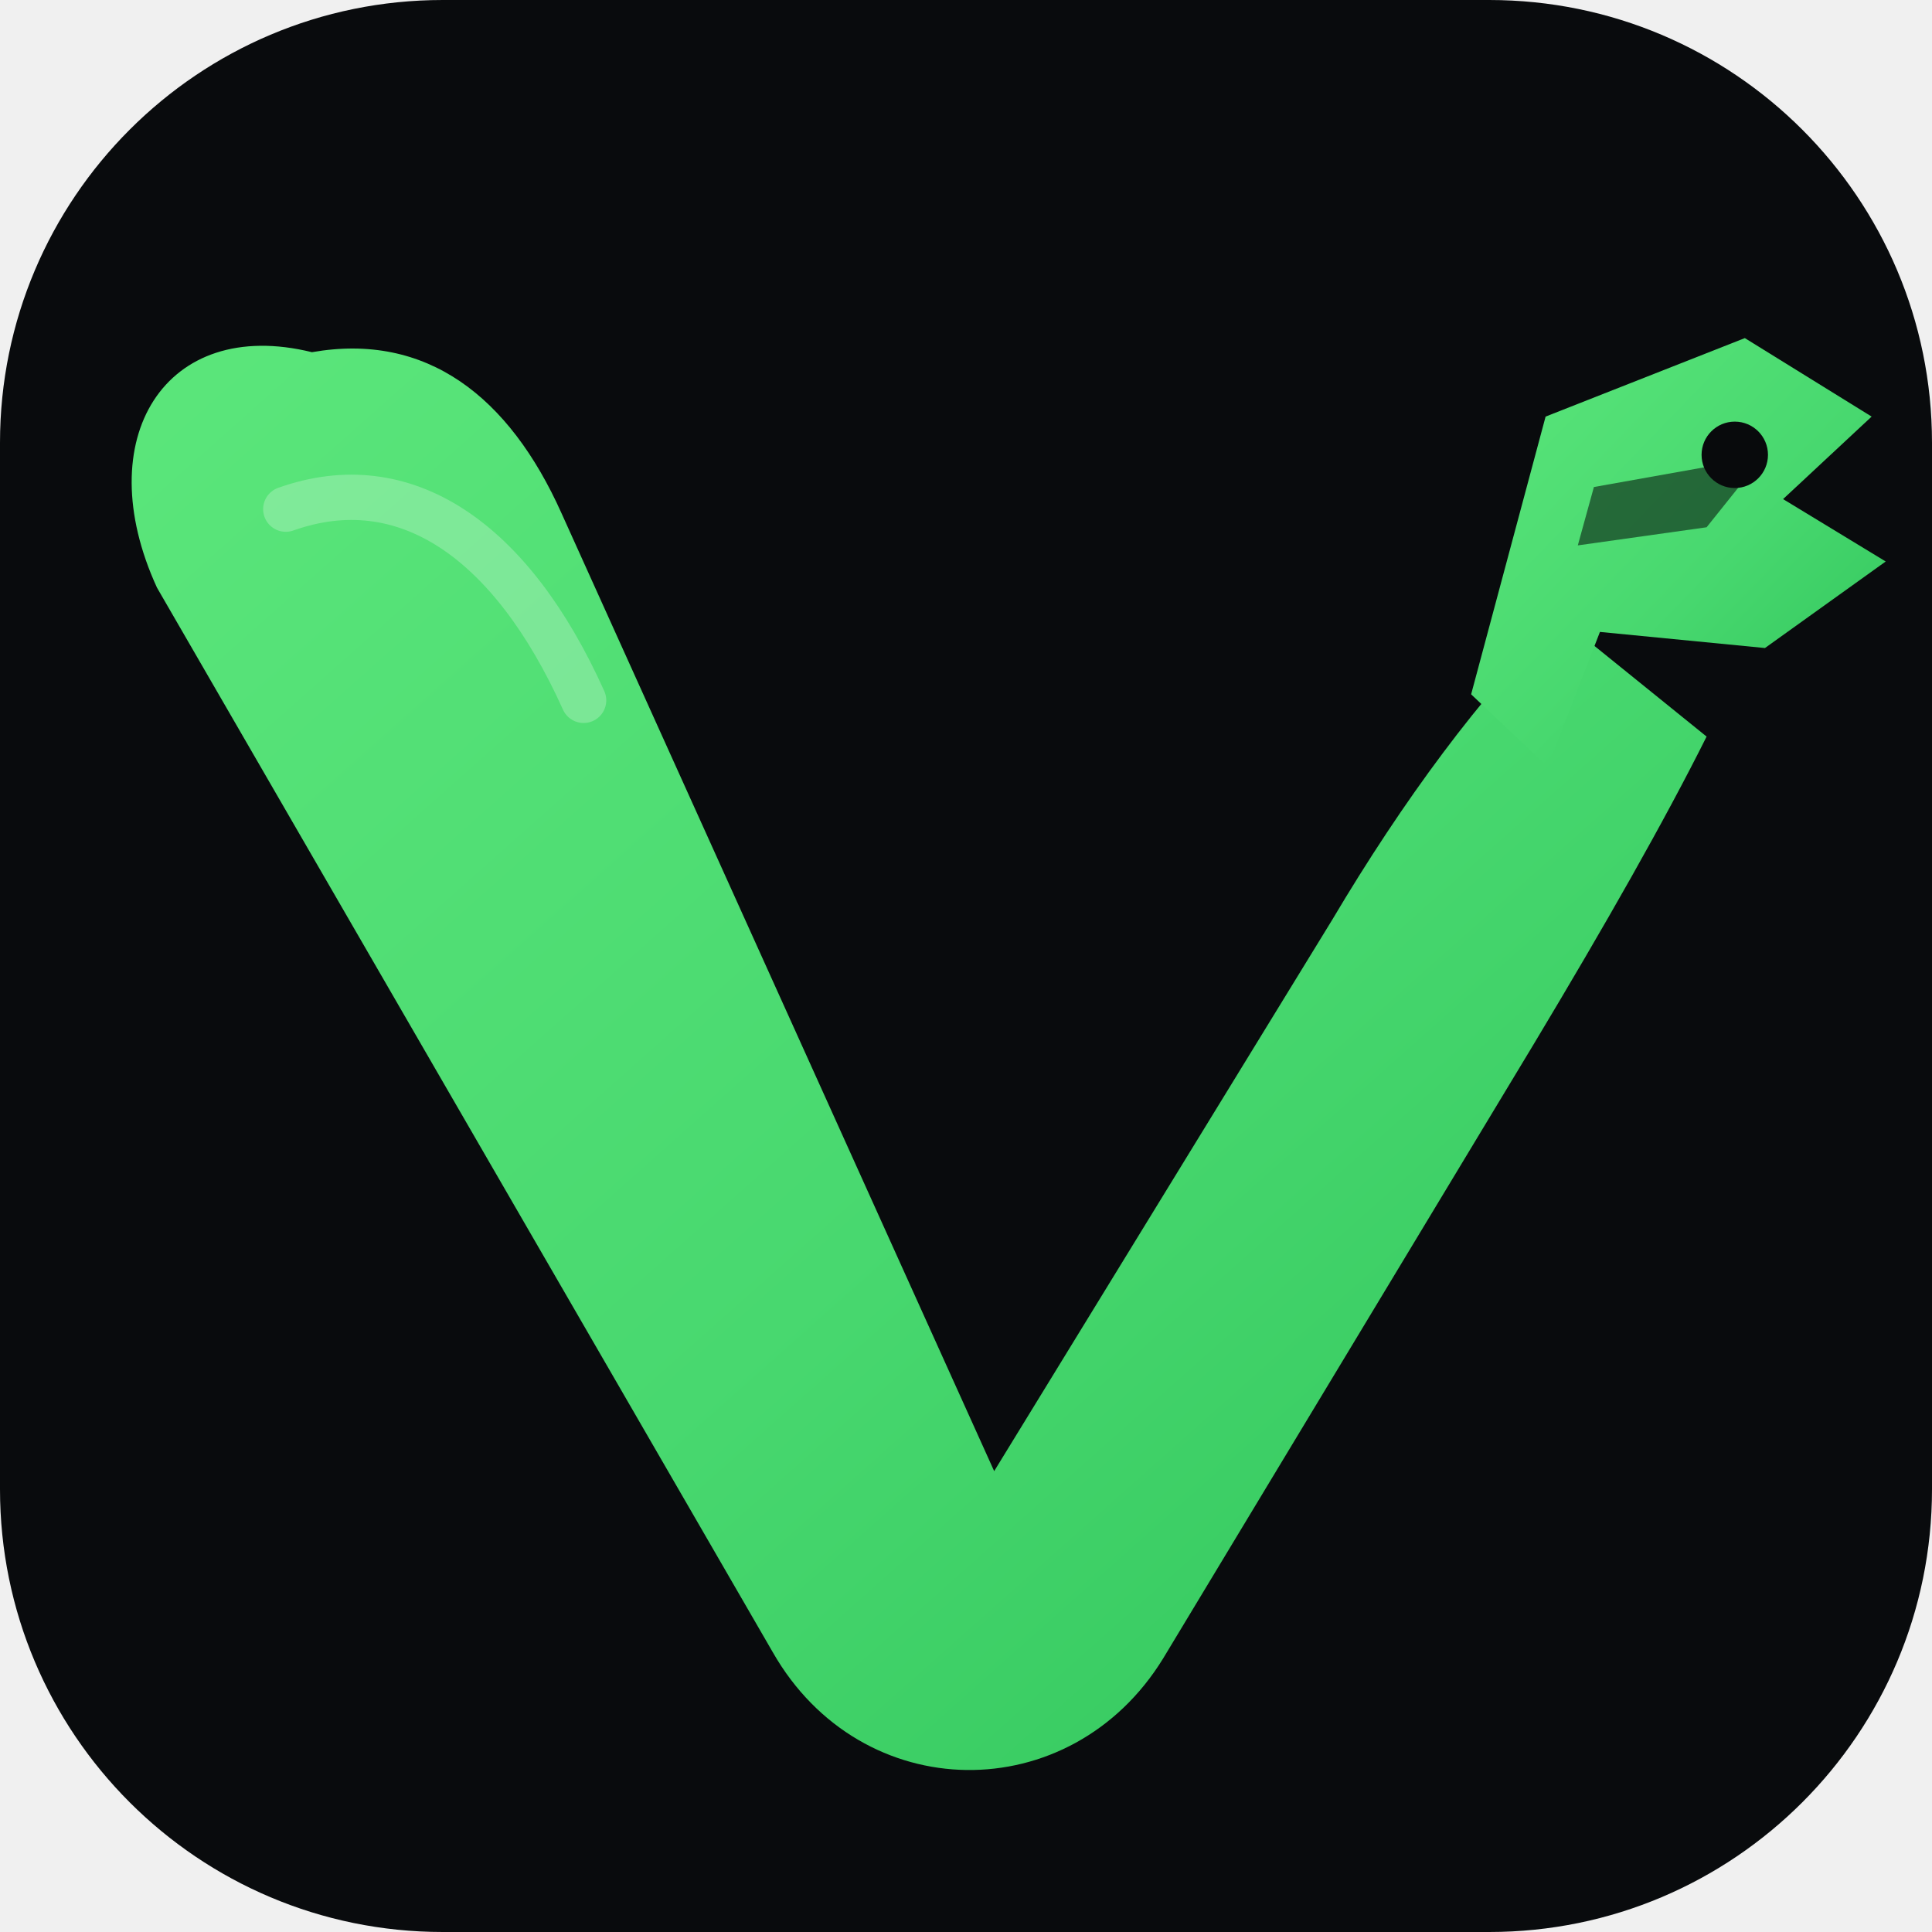
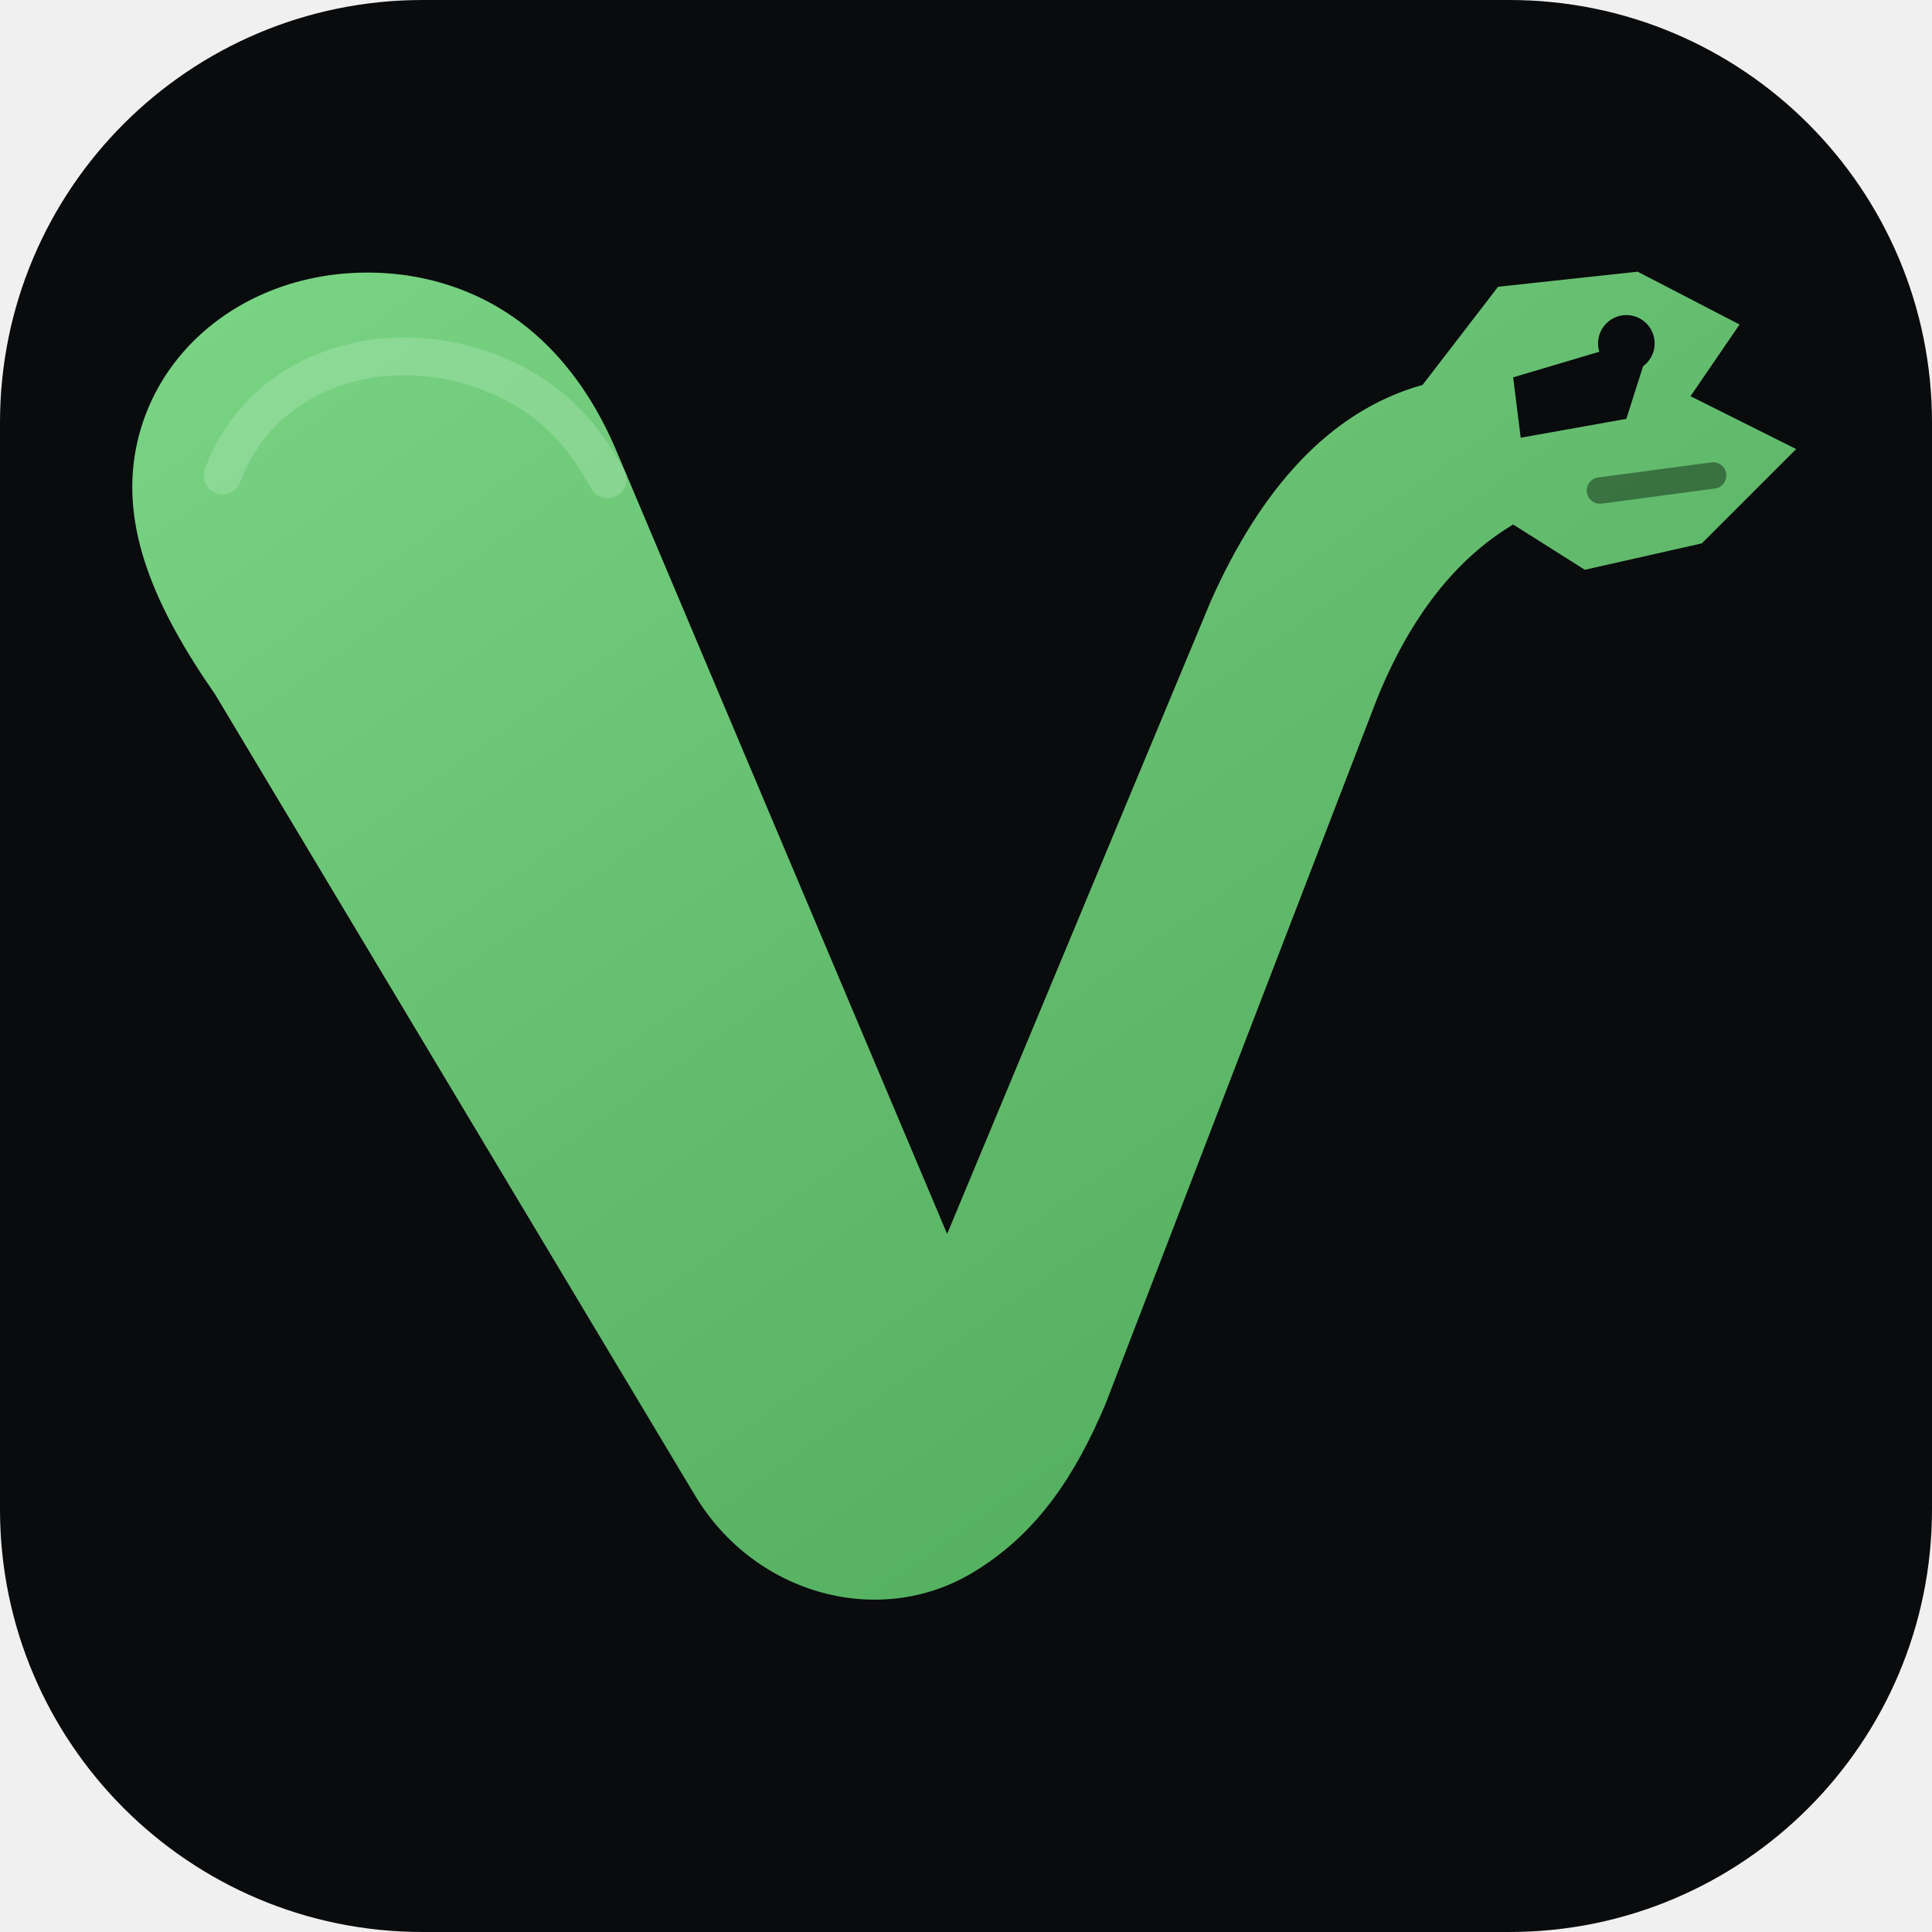
- <svg xmlns="http://www.w3.org/2000/svg" width="1024" height="1024" viewBox="0 0 96 96" role="img" aria-label="VARANGYM">
+ <svg xmlns="http://www.w3.org/2000/svg" width="1024" height="1024" viewBox="0 0 512 512" role="img" aria-label="VARANGYM">
  <defs>
-     <linearGradient id="g" x1="0" y1="0" x2="1" y2="1">
-       <stop offset="0" stop-color="#5BE67B" />
-       <stop offset=".55" stop-color="#48D86F" />
-       <stop offset="1" stop-color="#2FC45A" />
+     <linearGradient id="g" x1=".05" y1="0" x2=".95" y2="1">
+       <stop offset="0" stop-color="#79D484" />
+       <stop offset=".52" stop-color="#62BB6C" />
+       <stop offset="1" stop-color="#49A957" />
    </linearGradient>
  </defs>
-   <rect width="96" height="96" rx="22" fill="#090b0d" />
-   <path d="M15.5 17.5C8.2 15.7 4.4 21.8 7.8 29.2L38.4 82.1C42.8 89.8 53.2 89.9 57.8 82.4L76.2 51.9C79.8 45.9 82.7 40.8 84.8 36.6L77.5 30.7C73.6 34.5 69.7 39.8 66.2 45.7L49.4 73.1L27.9 25.5C25.3 19.7 21.2 16.5 15.5 17.5Z" fill="url(#g)" />
-   <path d="M73.1 34.5L76.8 20.7L86.7 16.8L93 20.7L88.6 24.8L93.7 27.9L87.7 32.2L79.5 31.4L76.9 38.1Z" fill="url(#g)" />
-   <path d="M79.2 24.2L87.6 22.7L84.8 26.2L78.4 27.1Z" fill="#12381f" opacity=".7" />
-   <circle cx="86.2" cy="22.6" r="1.65" fill="#080a0c" />
-   <path d="M14.2 25.3C20.1 23.2 25.4 26.8 29 34.8" fill="none" stroke="#fff" stroke-opacity=".24" stroke-width="2.25" stroke-linecap="round" />
+   <rect width="512" height="512" rx="112" fill="#090b0d" />
+   <path fill="url(#g)" d="M108 73C73 68 42 88 36 119C32 140 41 161 57 184L184 396C200 423 234 432 259 416C275 406 285 391 293 372L365 185C374 163 386 148 401 139L420 151L451 144L476 119L448 105L461 86L434 72L397 76L377 102C352 109 334 130 321 159L251 327L164 121C153 94 134 77 108 73Z" />
+   <path d="M59 126C70 96 107 86 137 102C148 108 155 116 161 127" fill="none" stroke="#C4F1CB" stroke-width="10" stroke-linecap="round" opacity=".28" />
+   <path fill="#090B0D" d="M401 100L438 89L431 111L403 116Z" />
+   <circle cx="431" cy="91" r="7.5" fill="#090B0D" />
+   <path d="M424 130L454 126" stroke="#18351E" stroke-width="7" stroke-linecap="round" opacity=".55" />
</svg>
